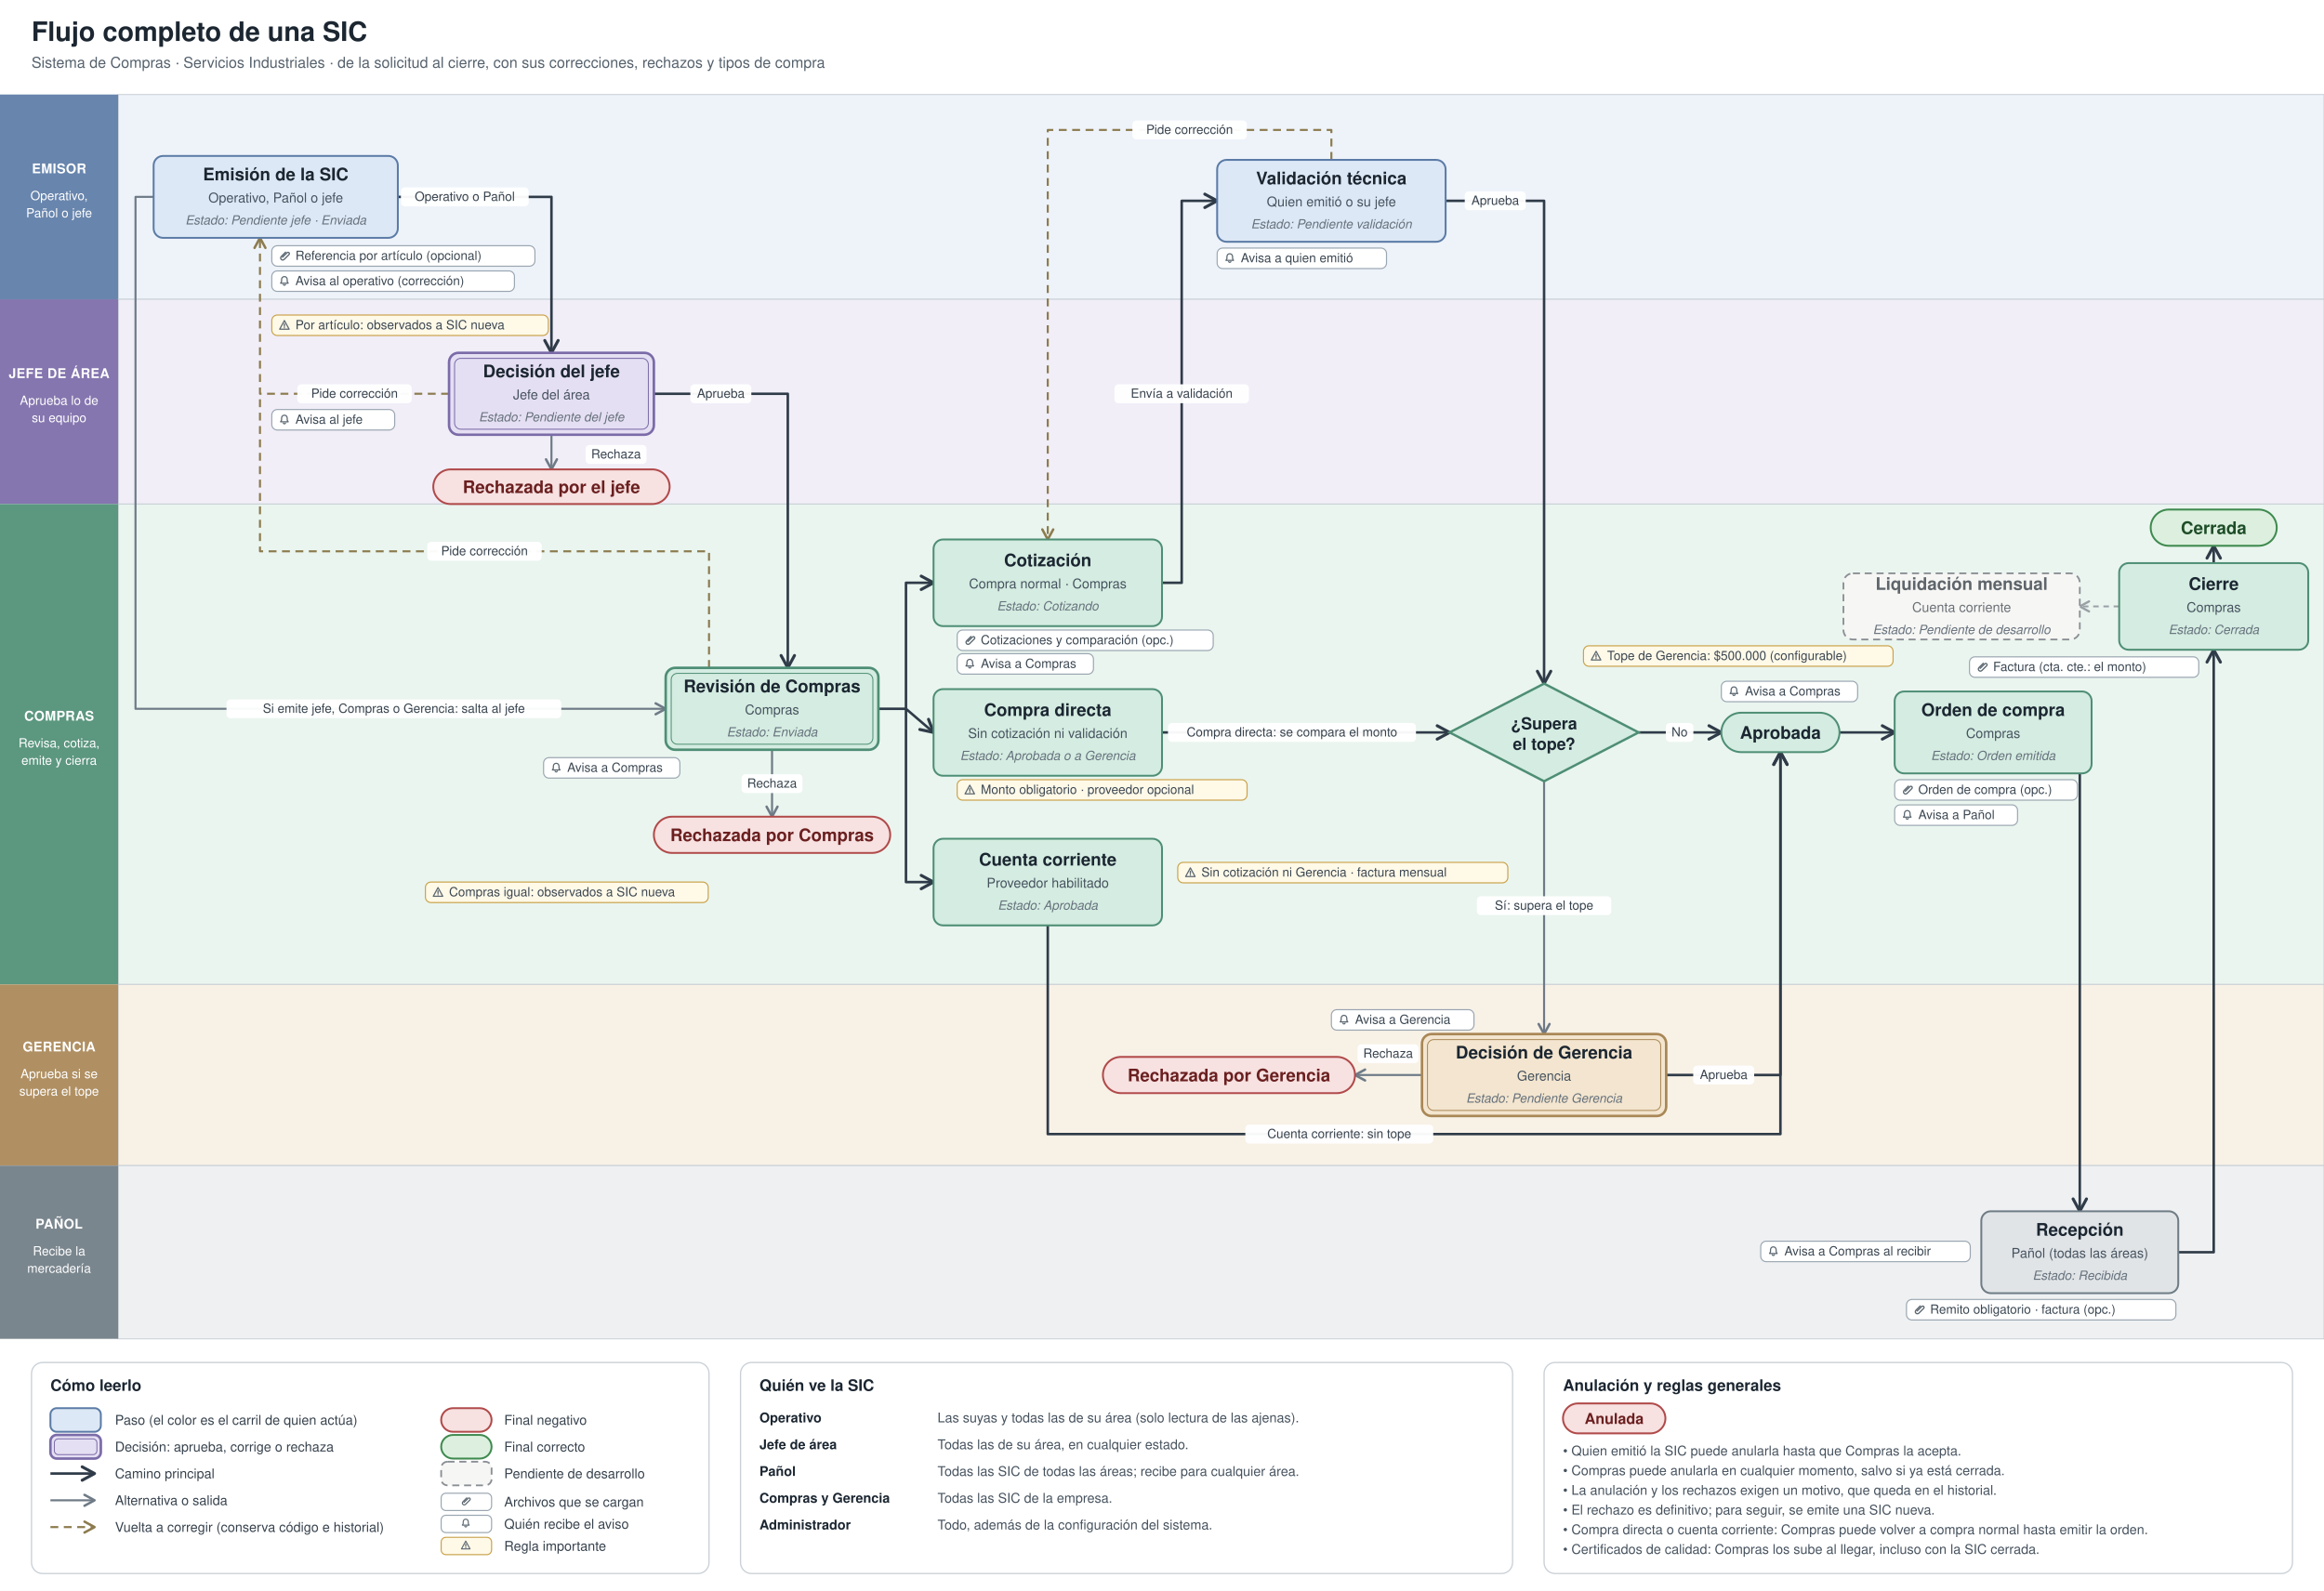
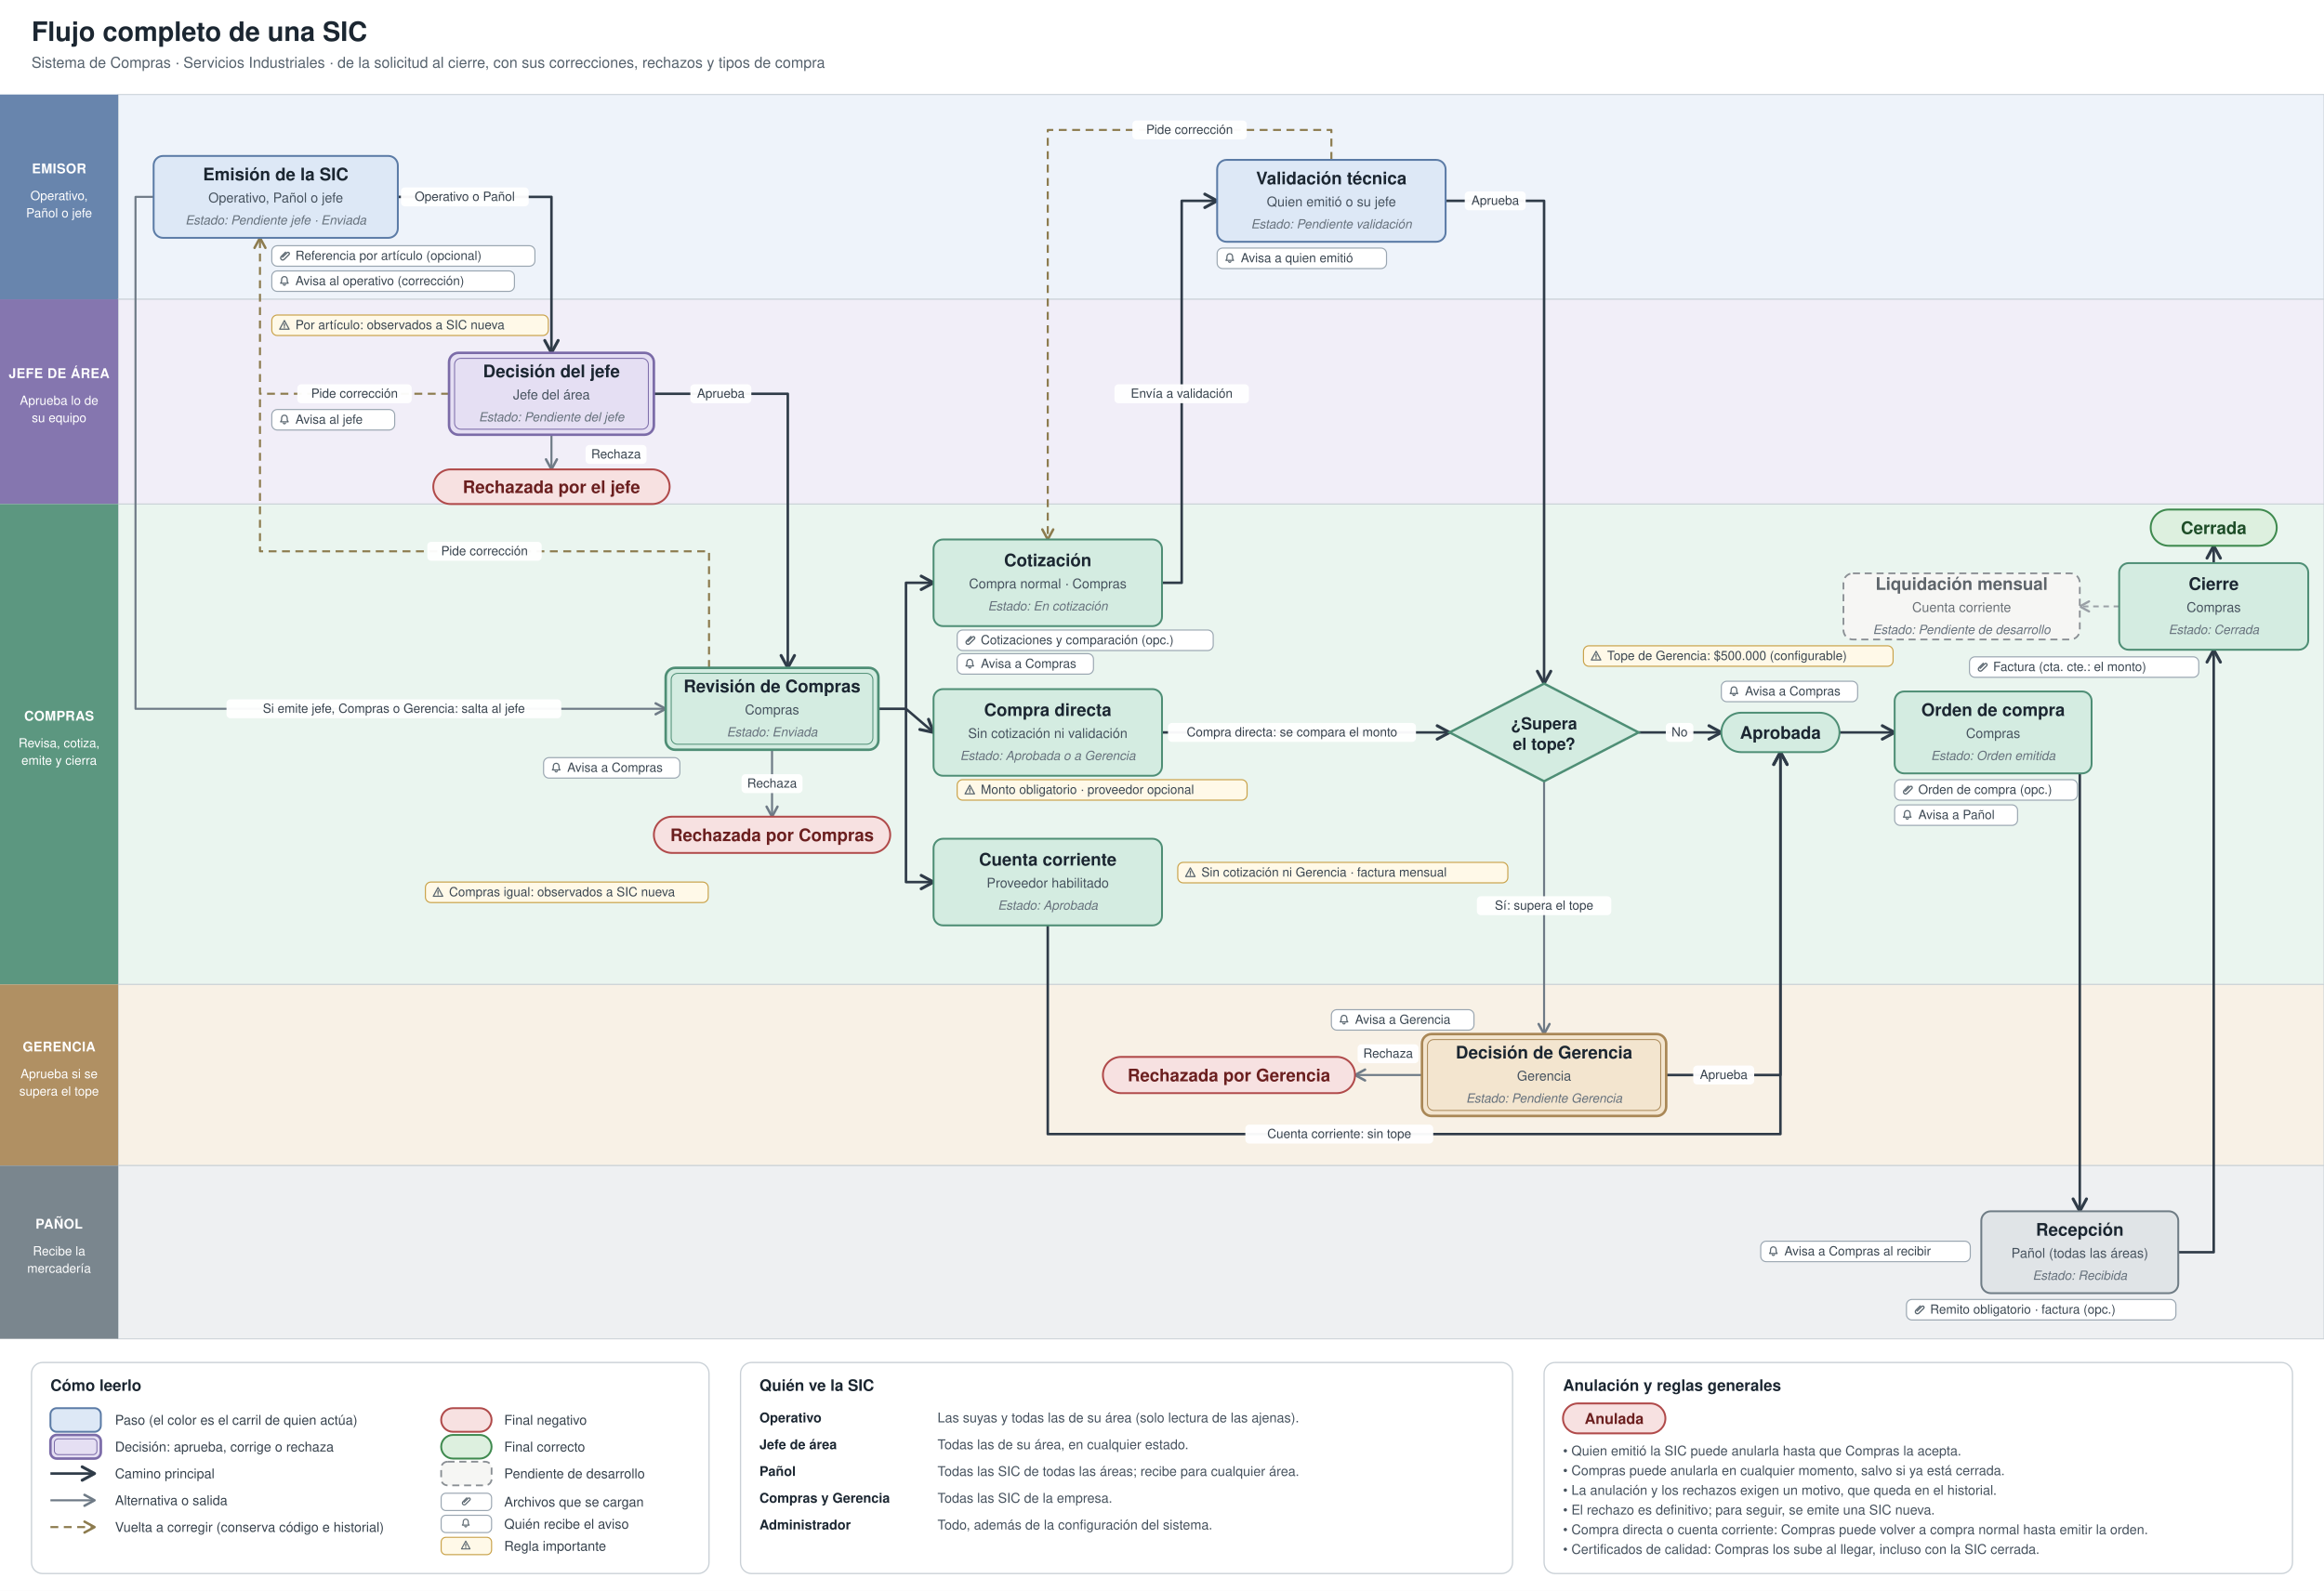
<svg xmlns="http://www.w3.org/2000/svg" id="flow" viewBox="0 0 2950 2020" width="2950" height="2020" font-family="-apple-system, 'Helvetica Neue', Helvetica, Arial, sans-serif" role="img" aria-label="Flujograma completo de una SIC">
  <defs>
    <marker id="ar" viewBox="0 0 10 10" refX="8.5" refY="5" markerWidth="7" markerHeight="7" orient="auto-start-reverse">
      <path d="M1.5 1.2L8.5 5L1.5 8.8" fill="none" stroke="context-stroke" stroke-width="1.7" stroke-linecap="round" stroke-linejoin="round" />
    </marker>
  </defs>
  <rect x="0" y="0" width="2950" height="2020" fill="#FFFFFF" />
  <text x="40" y="52" font-size="34" font-weight="700" fill="#1B2631">Flujo completo de una SIC</text>
  <text x="40" y="86" font-size="19" fill="#55616C">Sistema de Compras · Servicios Industriales · de la solicitud al cierre, con sus correcciones, rechazos y tipos de compra</text>
  <rect x="150" y="120" width="2800" height="260" fill="#EEF3FA" stroke="#C9D0D6" stroke-width="1.2" />
  <rect x="0" y="120" width="150" height="260" fill="#5B7BA6" fill-opacity="0.92" />
  <text x="75" y="220.0" text-anchor="middle" font-size="17" font-weight="700" fill="#FFFFFF" letter-spacing="0.4">EMISOR</text>
  <text x="75" y="254.0" text-anchor="middle" font-size="16" fill="#FFFFFF">Operativo,</text>
  <text x="75" y="276.0" text-anchor="middle" font-size="16" fill="#FFFFFF">Pañol o jefe</text>
  <rect x="150" y="380" width="2800" height="260" fill="#F1EEF8" stroke="#C9D0D6" stroke-width="1.2" />
  <rect x="0" y="380" width="150" height="260" fill="#7B6BA8" fill-opacity="0.92" />
  <text x="75" y="480.0" text-anchor="middle" font-size="17" font-weight="700" fill="#FFFFFF" letter-spacing="0.4">JEFE DE ÁREA</text>
  <text x="75" y="514.0" text-anchor="middle" font-size="16" fill="#FFFFFF">Aprueba lo de</text>
  <text x="75" y="536.0" text-anchor="middle" font-size="16" fill="#FFFFFF">su equipo</text>
  <rect x="150" y="640" width="2800" height="610" fill="#EAF5EF" stroke="#C9D0D6" stroke-width="1.2" />
  <rect x="0" y="640" width="150" height="610" fill="#4E8E75" fill-opacity="0.92" />
  <text x="75" y="915.0" text-anchor="middle" font-size="17" font-weight="700" fill="#FFFFFF" letter-spacing="0.4">COMPRAS</text>
  <text x="75" y="949.0" text-anchor="middle" font-size="16" fill="#FFFFFF">Revisa, cotiza,</text>
  <text x="75" y="971.0" text-anchor="middle" font-size="16" fill="#FFFFFF">emite y cierra</text>
  <rect x="150" y="1250" width="2800" height="230" fill="#F8F1E6" stroke="#C9D0D6" stroke-width="1.2" />
  <rect x="0" y="1250" width="150" height="230" fill="#A98756" fill-opacity="0.92" />
  <text x="75" y="1335.0" text-anchor="middle" font-size="17" font-weight="700" fill="#FFFFFF" letter-spacing="0.4">GERENCIA</text>
  <text x="75" y="1369.0" text-anchor="middle" font-size="16" fill="#FFFFFF">Aprueba si se</text>
  <text x="75" y="1391.0" text-anchor="middle" font-size="16" fill="#FFFFFF">supera el tope</text>
  <rect x="150" y="1480" width="2800" height="220" fill="#EEF0F2" stroke="#C9D0D6" stroke-width="1.2" />
  <rect x="0" y="1480" width="150" height="220" fill="#6F7C85" fill-opacity="0.92" />
  <text x="75" y="1560.0" text-anchor="middle" font-size="17" font-weight="700" fill="#FFFFFF" letter-spacing="0.4">PAÑOL</text>
  <text x="75" y="1594.0" text-anchor="middle" font-size="16" fill="#FFFFFF">Recibe la</text>
  <text x="75" y="1616.0" text-anchor="middle" font-size="16" fill="#FFFFFF">mercadería</text>
  <path d="M505.0,250.0 L700.0,250.0 L700.0,448.0" fill="none" stroke="#2F3B48" stroke-width="3.2" stroke-linejoin="round" marker-end="url(#ar)" />
  <path d="M195.0,250.0 L172.0,250.0 L172.0,900.0 L845.0,900.0" fill="none" stroke="#6E7A86" stroke-width="2.6" stroke-linejoin="round" marker-end="url(#ar)" />
  <path d="M830.0,500.0 L1000.0,500.0 L1000.0,848.0" fill="none" stroke="#2F3B48" stroke-width="3.2" stroke-linejoin="round" marker-end="url(#ar)" />
  <path d="M570.0,500.0 L330.0,500.0 L330.0,302.0" fill="none" stroke="#8C7B4E" stroke-width="2.6" stroke-dasharray="10 7" stroke-linejoin="round" marker-end="url(#ar)" />
  <path d="M900.0,848.0 L900.0,700.0 L330.0,700.0 L330.0,500.0" fill="none" stroke="#8C7B4E" stroke-width="2.6" stroke-dasharray="10 7" stroke-linejoin="round" />
  <path d="M700.0,552.0 L700.0,596.0" fill="none" stroke="#6E7A86" stroke-width="2.6" stroke-linejoin="round" marker-end="url(#ar)" />
  <path d="M980.0,952.0 L980.0,1037.0" fill="none" stroke="#6E7A86" stroke-width="2.6" stroke-linejoin="round" marker-end="url(#ar)" />
  <path d="M1115.0,900.0 L1150.0,900.0" fill="none" stroke="#2F3B48" stroke-width="3.2" stroke-linejoin="round" />
  <path d="M1150.0,900.0 L1150.0,740.0 L1185.0,740.0" fill="none" stroke="#2F3B48" stroke-width="3.2" stroke-linejoin="round" marker-end="url(#ar)" />
  <path d="M1150.0,900.0 L1185.0,930.0" fill="none" stroke="#2F3B48" stroke-width="3.2" stroke-linejoin="round" marker-end="url(#ar)" />
  <path d="M1150.0,900.0 L1150.0,1120.0 L1185.0,1120.0" fill="none" stroke="#2F3B48" stroke-width="3.2" stroke-linejoin="round" marker-end="url(#ar)" />
  <path d="M1475.0,740.0 L1500.0,740.0 L1500.0,255.0 L1545.0,255.0" fill="none" stroke="#2F3B48" stroke-width="3.2" stroke-linejoin="round" marker-end="url(#ar)" />
  <path d="M1690.0,203.0 L1690.0,165.0 L1330.0,165.0 L1330.0,685.0" fill="none" stroke="#8C7B4E" stroke-width="2.6" stroke-dasharray="10 7" stroke-linejoin="round" marker-end="url(#ar)" />
  <path d="M1835.0,255.0 L1960.0,255.0 L1960.0,868.0" fill="none" stroke="#2F3B48" stroke-width="3.2" stroke-linejoin="round" marker-end="url(#ar)" />
  <path d="M1475.0,930.0 L1840.0,930.0" fill="none" stroke="#2F3B48" stroke-width="3.2" stroke-linejoin="round" marker-end="url(#ar)" />
  <path d="M2080.0,930.0 L2185.0,930.0" fill="none" stroke="#2F3B48" stroke-width="3.2" stroke-linejoin="round" marker-end="url(#ar)" />
  <path d="M1960.0,992.0 L1960.0,1313.0" fill="none" stroke="#6E7A86" stroke-width="2.6" stroke-linejoin="round" marker-end="url(#ar)" />
  <path d="M2115.0,1365.0 L2260.0,1365.0 L2260.0,955.0" fill="none" stroke="#2F3B48" stroke-width="3.2" stroke-linejoin="round" marker-end="url(#ar)" />
  <path d="M1805.0,1365.0 L1720.0,1365.0" fill="none" stroke="#6E7A86" stroke-width="2.6" stroke-linejoin="round" marker-end="url(#ar)" />
  <path d="M1330.0,1175.0 L1330.0,1440.0 L2260.0,1440.0 L2260.0,955.0" fill="none" stroke="#2F3B48" stroke-width="3.2" stroke-linejoin="round" marker-end="url(#ar)" />
  <path d="M2335.0,930.0 L2405.0,930.0" fill="none" stroke="#2F3B48" stroke-width="3.2" stroke-linejoin="round" marker-end="url(#ar)" />
  <path d="M2640.0,982.0 L2640.0,1538.0" fill="none" stroke="#2F3B48" stroke-width="3.2" stroke-linejoin="round" marker-end="url(#ar)" />
  <path d="M2765.0,1590.0 L2810.0,1590.0 L2810.0,825.0" fill="none" stroke="#2F3B48" stroke-width="3.2" stroke-linejoin="round" marker-end="url(#ar)" />
  <path d="M2810.0,715.0 L2810.0,693.0" fill="none" stroke="#2F3B48" stroke-width="3.2" stroke-linejoin="round" marker-end="url(#ar)" />
  <path d="M2690.0,770.0 L2640.0,770.0" fill="none" stroke="#9AA0A6" stroke-width="2.4" stroke-dasharray="7 6" stroke-linejoin="round" marker-end="url(#ar)" />
  <g class="node" id="N1">
    <rect x="195.0" y="198.0" width="310" height="104" rx="12" fill="#DDE8F6" stroke="#5B7BA6" stroke-width="2.4" />
    <text x="350" y="229.0" text-anchor="middle" font-size="22" font-weight="600" fill="#1B2631" font-style="normal">Emisión de la SIC</text>
    <text x="350" y="257.0" text-anchor="middle" font-size="17" font-weight="400" fill="#46525E" font-style="normal">Operativo, Pañol o jefe</text>
    <text x="350" y="285.0" text-anchor="middle" font-size="16" font-weight="400" fill="#66717C" font-style="italic">Estado: Pendiente jefe · Enviada</text>
  </g>
  <g class="node" id="D2">
    <rect x="570.0" y="448.0" width="260" height="104" rx="12" fill="#E5DFF3" stroke="#7B6BA8" stroke-width="3.2" />
    <rect x="577.0" y="455.0" width="246" height="90" rx="8" fill="none" stroke="#7B6BA8" stroke-width="1.2" />
    <text x="700" y="479.0" text-anchor="middle" font-size="22" font-weight="600" fill="#1B2631" font-style="normal">Decisión del jefe</text>
    <text x="700" y="507.0" text-anchor="middle" font-size="17" font-weight="400" fill="#46525E" font-style="normal">Jefe del área</text>
    <text x="700" y="535.0" text-anchor="middle" font-size="16" font-weight="400" fill="#66717C" font-style="italic">Estado: Pendiente del jefe</text>
  </g>
  <g class="node" id="FJ">
    <rect x="550.0" y="596.0" width="300" height="44" rx="22.0" fill="#F7E1E1" stroke="#B04A4A" stroke-width="2.4" />
    <text x="700" y="626" text-anchor="middle" font-size="22" font-weight="600" fill="#6B1F1F">Rechazada por el jefe</text>
  </g>
  <g class="node" id="D3">
    <rect x="845.0" y="848.0" width="270" height="104" rx="12" fill="#D4ECE1" stroke="#4E8E75" stroke-width="3.2" />
    <rect x="852.0" y="855.0" width="256" height="90" rx="8" fill="none" stroke="#4E8E75" stroke-width="1.2" />
    <text x="980" y="879.0" text-anchor="middle" font-size="22" font-weight="600" fill="#1B2631" font-style="normal">Revisión de Compras</text>
    <text x="980" y="907.0" text-anchor="middle" font-size="17" font-weight="400" fill="#46525E" font-style="normal">Compras</text>
    <text x="980" y="935.0" text-anchor="middle" font-size="16" font-weight="400" fill="#66717C" font-style="italic">Estado: Enviada</text>
  </g>
  <g class="node" id="FC">
    <rect x="830.0" y="1037.0" width="300" height="46" rx="23.0" fill="#F7E1E1" stroke="#B04A4A" stroke-width="2.4" />
    <text x="980" y="1068" text-anchor="middle" font-size="22" font-weight="600" fill="#6B1F1F">Rechazada por Compras</text>
  </g>
  <g class="node" id="COT">
    <rect x="1185.0" y="685.0" width="290" height="110" rx="12" fill="#D4ECE1" stroke="#4E8E75" stroke-width="2.4" />
    <text x="1330" y="719.0" text-anchor="middle" font-size="22" font-weight="600" fill="#1B2631" font-style="normal">Cotización</text>
    <text x="1330" y="747.0" text-anchor="middle" font-size="17" font-weight="400" fill="#46525E" font-style="normal">Compra normal · Compras</text>
-     <text x="1330" y="775.0" text-anchor="middle" font-size="16" font-weight="400" fill="#66717C" font-style="italic">Estado: Cotizando</text>
+     <text x="1330" y="775.0" text-anchor="middle" font-size="16" font-weight="400" fill="#66717C" font-style="italic">Estado: En cotización</text>
  </g>
  <g class="node" id="DIR">
    <rect x="1185.0" y="875.0" width="290" height="110" rx="12" fill="#D4ECE1" stroke="#4E8E75" stroke-width="2.4" />
    <text x="1330" y="909.0" text-anchor="middle" font-size="22" font-weight="600" fill="#1B2631" font-style="normal">Compra directa</text>
    <text x="1330" y="937.0" text-anchor="middle" font-size="17" font-weight="400" fill="#46525E" font-style="normal">Sin cotización ni validación</text>
    <text x="1330" y="965.0" text-anchor="middle" font-size="16" font-weight="400" fill="#66717C" font-style="italic">Estado: Aprobada o a Gerencia</text>
  </g>
  <g class="node" id="CC">
    <rect x="1185.0" y="1065.0" width="290" height="110" rx="12" fill="#D4ECE1" stroke="#4E8E75" stroke-width="2.4" />
    <text x="1330" y="1099.0" text-anchor="middle" font-size="22" font-weight="600" fill="#1B2631" font-style="normal">Cuenta corriente</text>
    <text x="1330" y="1127.0" text-anchor="middle" font-size="17" font-weight="400" fill="#46525E" font-style="normal">Proveedor habilitado</text>
    <text x="1330" y="1155.0" text-anchor="middle" font-size="16" font-weight="400" fill="#66717C" font-style="italic">Estado: Aprobada</text>
  </g>
  <g class="node" id="V6">
    <rect x="1545.0" y="203.0" width="290" height="104" rx="12" fill="#DDE8F6" stroke="#5B7BA6" stroke-width="2.4" />
    <text x="1690" y="234.0" text-anchor="middle" font-size="22" font-weight="600" fill="#1B2631" font-style="normal">Validación técnica</text>
    <text x="1690" y="262.0" text-anchor="middle" font-size="17" font-weight="400" fill="#46525E" font-style="normal">Quien emitió o su jefe</text>
    <text x="1690" y="290.0" text-anchor="middle" font-size="16" font-weight="400" fill="#66717C" font-style="italic">Estado: Pendiente validación</text>
  </g>
  <g class="node" id="T">
    <polygon points="1960,868.0 2080.0,930 1960,992.0 1840.0,930" fill="#D4ECE1" stroke="#4E8E75" stroke-width="3" />
    <text x="1960" y="926" text-anchor="middle" font-size="21" font-weight="600" fill="#1B2631">¿Supera</text>
    <text x="1960" y="952" text-anchor="middle" font-size="21" font-weight="600" fill="#1B2631">el tope?</text>
  </g>
  <g class="node" id="APR">
    <rect x="2185.0" y="905.0" width="150" height="50" rx="25.0" fill="#D4ECE1" stroke="#4E8E75" stroke-width="2.4" />
    <text x="2260" y="938" text-anchor="middle" font-size="22" font-weight="600" fill="#1B2631">Aprobada</text>
  </g>
  <g class="node" id="G">
    <rect x="1805.0" y="1313.0" width="310" height="104" rx="12" fill="#F3E5CF" stroke="#A98756" stroke-width="3.2" />
    <rect x="1812.0" y="1320.0" width="296" height="90" rx="8" fill="none" stroke="#A98756" stroke-width="1.2" />
    <text x="1960" y="1344.0" text-anchor="middle" font-size="22" font-weight="600" fill="#1B2631" font-style="normal">Decisión de Gerencia</text>
    <text x="1960" y="1372.0" text-anchor="middle" font-size="17" font-weight="400" fill="#46525E" font-style="normal">Gerencia</text>
    <text x="1960" y="1400.0" text-anchor="middle" font-size="16" font-weight="400" fill="#66717C" font-style="italic">Estado: Pendiente Gerencia</text>
  </g>
  <g class="node" id="FG">
    <rect x="1400.0" y="1342.0" width="320" height="46" rx="23.0" fill="#F7E1E1" stroke="#B04A4A" stroke-width="2.4" />
    <text x="1560" y="1373" text-anchor="middle" font-size="22" font-weight="600" fill="#6B1F1F">Rechazada por Gerencia</text>
  </g>
  <g class="node" id="OC">
    <rect x="2405.0" y="878.0" width="250" height="104" rx="12" fill="#D4ECE1" stroke="#4E8E75" stroke-width="2.4" />
    <text x="2530" y="909.0" text-anchor="middle" font-size="22" font-weight="600" fill="#1B2631" font-style="normal">Orden de compra</text>
    <text x="2530" y="937.0" text-anchor="middle" font-size="17" font-weight="400" fill="#46525E" font-style="normal">Compras</text>
    <text x="2530" y="965.0" text-anchor="middle" font-size="16" font-weight="400" fill="#66717C" font-style="italic">Estado: Orden emitida</text>
  </g>
  <g class="node" id="REC">
    <rect x="2515.0" y="1538.0" width="250" height="104" rx="12" fill="#E0E4E7" stroke="#6F7C85" stroke-width="2.4" />
    <text x="2640" y="1569.0" text-anchor="middle" font-size="22" font-weight="600" fill="#1B2631" font-style="normal">Recepción</text>
    <text x="2640" y="1597.0" text-anchor="middle" font-size="17" font-weight="400" fill="#46525E" font-style="normal">Pañol (todas las áreas)</text>
    <text x="2640" y="1625.0" text-anchor="middle" font-size="16" font-weight="400" fill="#66717C" font-style="italic">Estado: Recibida</text>
  </g>
  <g class="node" id="CIE">
    <rect x="2690.0" y="715.0" width="240" height="110" rx="12" fill="#D4ECE1" stroke="#4E8E75" stroke-width="2.4" />
    <text x="2810" y="749.0" text-anchor="middle" font-size="22" font-weight="600" fill="#1B2631" font-style="normal">Cierre</text>
    <text x="2810" y="777.0" text-anchor="middle" font-size="17" font-weight="400" fill="#46525E" font-style="normal">Compras</text>
    <text x="2810" y="805.0" text-anchor="middle" font-size="16" font-weight="400" fill="#66717C" font-style="italic">Estado: Cerrada</text>
  </g>
  <g class="node" id="FCER">
    <rect x="2730.0" y="647.0" width="160" height="46" rx="23.0" fill="#DDF0DF" stroke="#3F8A4F" stroke-width="2.4" />
    <text x="2810" y="678" text-anchor="middle" font-size="22" font-weight="600" fill="#1E4D28">Cerrada</text>
  </g>
  <g class="node" id="PEND">
    <rect x="2340.0" y="728.0" width="300" height="84" rx="12" fill="#F6F6F4" stroke="#8A8F94" stroke-width="2.2" stroke-dasharray="9 6" />
    <text x="2490" y="749.0" text-anchor="middle" font-size="22" font-weight="600" fill="#5E656B" font-style="normal">Liquidación mensual</text>
    <text x="2490" y="777.0" text-anchor="middle" font-size="17" font-weight="400" fill="#6A7076" font-style="normal">Cuenta corriente</text>
    <text x="2490" y="805.0" text-anchor="middle" font-size="16" font-weight="400" fill="#66717C" font-style="italic">Estado: Pendiente de desarrollo</text>
  </g>
  <g class="lbl">
    <rect x="508.9" y="238.0" width="162.2" height="24.0" rx="5" fill="#FFFFFF" fill-opacity="0.96" />
    <text x="590" y="255" text-anchor="middle" font-size="16" font-weight="500" fill="#37424D">Operativo o Pañol</text>
  </g>
  <g class="lbl">
    <rect x="287.5" y="888.0" width="425.0" height="24.0" rx="5" fill="#FFFFFF" fill-opacity="0.96" />
    <text x="500" y="905" text-anchor="middle" font-size="16" font-weight="500" fill="#37424D">Si emite jefe, Compras o Gerencia: salta al jefe</text>
  </g>
  <g class="lbl">
    <rect x="876.3" y="488.0" width="77.4" height="24.0" rx="5" fill="#FFFFFF" fill-opacity="0.96" />
    <text x="915" y="505" text-anchor="middle" font-size="16" font-weight="500" fill="#37424D">Aprueba</text>
  </g>
  <g class="lbl">
    <rect x="377.4" y="488.0" width="145.2" height="24.0" rx="5" fill="#FFFFFF" fill-opacity="0.96" />
    <text x="450" y="505" text-anchor="middle" font-size="16" font-weight="500" fill="#37424D">Pide corrección</text>
  </g>
  <g class="lbl">
    <rect x="542.4" y="688.0" width="145.2" height="24.0" rx="5" fill="#FFFFFF" fill-opacity="0.96" />
    <text x="615" y="705" text-anchor="middle" font-size="16" font-weight="500" fill="#37424D">Pide corrección</text>
  </g>
  <g class="lbl">
    <rect x="743.3" y="565.0" width="77.4" height="24.0" rx="5" fill="#FFFFFF" fill-opacity="0.96" />
    <text x="782" y="582" text-anchor="middle" font-size="16" font-weight="500" fill="#37424D">Rechaza</text>
  </g>
  <g class="lbl">
    <rect x="941.3" y="983.0" width="77.4" height="24.0" rx="5" fill="#FFFFFF" fill-opacity="0.96" />
    <text x="980" y="1000" text-anchor="middle" font-size="16" font-weight="500" fill="#37424D">Rechaza</text>
  </g>
  <g class="lbl">
    <rect x="1414.7" y="488.0" width="170.6" height="24.0" rx="5" fill="#FFFFFF" fill-opacity="0.96" />
    <text x="1500" y="505" text-anchor="middle" font-size="16" font-weight="500" fill="#37424D">Envía a validación</text>
  </g>
  <g class="lbl">
    <rect x="1437.4" y="153.0" width="145.2" height="24.0" rx="5" fill="#FFFFFF" fill-opacity="0.96" />
    <text x="1510" y="170" text-anchor="middle" font-size="16" font-weight="500" fill="#37424D">Pide corrección</text>
  </g>
  <g class="lbl">
    <rect x="1859.3" y="243.0" width="77.4" height="24.0" rx="5" fill="#FFFFFF" fill-opacity="0.96" />
    <text x="1898" y="260" text-anchor="middle" font-size="16" font-weight="500" fill="#37424D">Aprueba</text>
  </g>
  <g class="lbl">
    <rect x="1482.6" y="918.0" width="314.8" height="24.0" rx="5" fill="#FFFFFF" fill-opacity="0.96" />
    <text x="1640" y="935" text-anchor="middle" font-size="16" font-weight="500" fill="#37424D">Compra directa: se compara el monto</text>
  </g>
  <g class="lbl">
    <rect x="2114.5" y="918.0" width="35.0" height="24.0" rx="5" fill="#FFFFFF" fill-opacity="0.96" />
    <text x="2132" y="935" text-anchor="middle" font-size="16" font-weight="500" fill="#37424D">No</text>
  </g>
  <g class="lbl">
    <rect x="1874.7" y="1138.0" width="170.6" height="24.0" rx="5" fill="#FFFFFF" fill-opacity="0.96" />
    <text x="1960" y="1155" text-anchor="middle" font-size="16" font-weight="500" fill="#37424D">Sí: supera el tope</text>
  </g>
  <g class="lbl">
    <rect x="2149.3" y="1353.0" width="77.4" height="24.0" rx="5" fill="#FFFFFF" fill-opacity="0.96" />
    <text x="2188" y="1370" text-anchor="middle" font-size="16" font-weight="500" fill="#37424D">Aprueba</text>
  </g>
  <g class="lbl">
    <rect x="1723.3" y="1326.0" width="77.4" height="24.0" rx="5" fill="#FFFFFF" fill-opacity="0.96" />
    <text x="1762" y="1343" text-anchor="middle" font-size="16" font-weight="500" fill="#37424D">Rechaza</text>
  </g>
  <g class="lbl">
    <rect x="1580.8" y="1428.0" width="238.5" height="24.0" rx="5" fill="#FFFFFF" fill-opacity="0.96" />
    <text x="1700" y="1445" text-anchor="middle" font-size="16" font-weight="500" fill="#37424D">Cuenta corriente: sin tope</text>
  </g>
  <g id="layer-files">
    <g class="tag">
      <rect x="345" y="312" width="334" height="26" rx="7" fill="#FFFFFF" stroke="#9AA6B1" stroke-width="1.4" />
      <g transform="translate(353,317)">
        <path d="M9.5 3.2 4 8.7a2.6 2.6 0 0 0 3.7 3.7l6.2-6.2a1.7 1.7 0 0 0-2.4-2.4L5.6 9.6" fill="none" stroke="#5B6770" stroke-width="1.6" stroke-linecap="round" />
      </g>
      <text x="375" y="330" font-size="16" fill="#3A4651">Referencia por artículo (opcional)</text>
    </g>
    <g class="tag">
      <rect x="1215" y="800" width="325" height="26" rx="7" fill="#FFFFFF" stroke="#9AA6B1" stroke-width="1.4" />
      <g transform="translate(1223,805)">
        <path d="M9.5 3.2 4 8.7a2.6 2.6 0 0 0 3.7 3.7l6.2-6.2a1.7 1.7 0 0 0-2.4-2.4L5.6 9.6" fill="none" stroke="#5B6770" stroke-width="1.6" stroke-linecap="round" />
      </g>
      <text x="1245" y="818" font-size="16" fill="#3A4651">Cotizaciones y comparación (opc.)</text>
    </g>
    <g class="tag">
      <rect x="2405" y="990" width="232" height="26" rx="7" fill="#FFFFFF" stroke="#9AA6B1" stroke-width="1.4" />
      <g transform="translate(2413,995)">
        <path d="M9.5 3.2 4 8.7a2.6 2.6 0 0 0 3.7 3.7l6.2-6.2a1.7 1.7 0 0 0-2.4-2.4L5.6 9.6" fill="none" stroke="#5B6770" stroke-width="1.6" stroke-linecap="round" />
      </g>
      <text x="2435" y="1008" font-size="16" fill="#3A4651">Orden de compra (opc.)</text>
    </g>
    <g class="tag">
      <rect x="2420" y="1650" width="342" height="26" rx="7" fill="#FFFFFF" stroke="#9AA6B1" stroke-width="1.4" />
      <g transform="translate(2428,1655)">
        <path d="M9.5 3.2 4 8.7a2.6 2.6 0 0 0 3.7 3.7l6.2-6.2a1.7 1.7 0 0 0-2.4-2.4L5.6 9.6" fill="none" stroke="#5B6770" stroke-width="1.6" stroke-linecap="round" />
      </g>
      <text x="2450" y="1668" font-size="16" fill="#3A4651">Remito obligatorio · factura (opc.)</text>
    </g>
    <g class="tag">
      <rect x="2500" y="834" width="291" height="26" rx="7" fill="#FFFFFF" stroke="#9AA6B1" stroke-width="1.4" />
      <g transform="translate(2508,839)">
        <path d="M9.5 3.2 4 8.7a2.6 2.6 0 0 0 3.7 3.7l6.2-6.2a1.7 1.7 0 0 0-2.4-2.4L5.6 9.6" fill="none" stroke="#5B6770" stroke-width="1.6" stroke-linecap="round" />
      </g>
      <text x="2530" y="852" font-size="16" fill="#3A4651">Factura (cta. cte.: el monto)</text>
    </g>
  </g>
  <g id="layer-notif">
    <g class="tag">
      <rect x="345" y="344" width="308" height="26" rx="7" fill="#FFFFFF" stroke="#9AA6B1" stroke-width="1.4" />
      <g transform="translate(353,349)">
        <path d="M8 2.2c-2.3 0-3.6 1.7-3.6 4v2.3L3.2 10.6h9.6L11.6 8.5V6.2c0-2.3-1.3-4-3.6-4Z" fill="none" stroke="#5B6770" stroke-width="1.5" stroke-linejoin="round" />
        <path d="M6.6 12.2a1.5 1.5 0 0 0 2.8 0" fill="none" stroke="#5B6770" stroke-width="1.5" stroke-linecap="round" />
      </g>
      <text x="375" y="362" font-size="16" fill="#3A4651">Avisa al operativo (corrección)</text>
    </g>
    <g class="tag">
      <rect x="345" y="520" width="156" height="26" rx="7" fill="#FFFFFF" stroke="#9AA6B1" stroke-width="1.4" />
      <g transform="translate(353,525)">
        <path d="M8 2.2c-2.3 0-3.6 1.7-3.6 4v2.3L3.2 10.6h9.6L11.6 8.5V6.2c0-2.3-1.3-4-3.6-4Z" fill="none" stroke="#5B6770" stroke-width="1.5" stroke-linejoin="round" />
        <path d="M6.6 12.2a1.5 1.5 0 0 0 2.8 0" fill="none" stroke="#5B6770" stroke-width="1.5" stroke-linecap="round" />
      </g>
      <text x="375" y="538" font-size="16" fill="#3A4651">Avisa al jefe</text>
    </g>
    <g class="tag">
      <rect x="690" y="962" width="173" height="26" rx="7" fill="#FFFFFF" stroke="#9AA6B1" stroke-width="1.4" />
      <g transform="translate(698,967)">
        <path d="M8 2.2c-2.3 0-3.6 1.7-3.6 4v2.3L3.2 10.6h9.6L11.6 8.5V6.2c0-2.3-1.3-4-3.6-4Z" fill="none" stroke="#5B6770" stroke-width="1.5" stroke-linejoin="round" />
        <path d="M6.6 12.2a1.5 1.5 0 0 0 2.8 0" fill="none" stroke="#5B6770" stroke-width="1.5" stroke-linecap="round" />
      </g>
      <text x="720" y="980" font-size="16" fill="#3A4651">Avisa a Compras</text>
    </g>
    <g class="tag">
      <rect x="1215" y="830" width="173" height="26" rx="7" fill="#FFFFFF" stroke="#9AA6B1" stroke-width="1.4" />
      <g transform="translate(1223,835)">
        <path d="M8 2.2c-2.3 0-3.6 1.7-3.6 4v2.3L3.2 10.6h9.6L11.6 8.5V6.2c0-2.3-1.3-4-3.6-4Z" fill="none" stroke="#5B6770" stroke-width="1.5" stroke-linejoin="round" />
        <path d="M6.6 12.2a1.5 1.5 0 0 0 2.8 0" fill="none" stroke="#5B6770" stroke-width="1.5" stroke-linecap="round" />
      </g>
      <text x="1245" y="848" font-size="16" fill="#3A4651">Avisa a Compras</text>
    </g>
    <g class="tag">
      <rect x="1545" y="315" width="215" height="26" rx="7" fill="#FFFFFF" stroke="#9AA6B1" stroke-width="1.4" />
      <g transform="translate(1553,320)">
        <path d="M8 2.2c-2.3 0-3.6 1.7-3.6 4v2.3L3.2 10.6h9.6L11.6 8.5V6.2c0-2.3-1.3-4-3.6-4Z" fill="none" stroke="#5B6770" stroke-width="1.5" stroke-linejoin="round" />
        <path d="M6.6 12.2a1.5 1.5 0 0 0 2.8 0" fill="none" stroke="#5B6770" stroke-width="1.5" stroke-linecap="round" />
      </g>
      <text x="1575" y="333" font-size="16" fill="#3A4651">Avisa a quien emitió</text>
    </g>
    <g class="tag">
      <rect x="1690" y="1282" width="181" height="26" rx="7" fill="#FFFFFF" stroke="#9AA6B1" stroke-width="1.4" />
      <g transform="translate(1698,1287)">
        <path d="M8 2.2c-2.3 0-3.6 1.7-3.6 4v2.3L3.2 10.6h9.6L11.6 8.5V6.2c0-2.3-1.3-4-3.6-4Z" fill="none" stroke="#5B6770" stroke-width="1.5" stroke-linejoin="round" />
        <path d="M6.6 12.2a1.5 1.5 0 0 0 2.8 0" fill="none" stroke="#5B6770" stroke-width="1.5" stroke-linecap="round" />
      </g>
      <text x="1720" y="1300" font-size="16" fill="#3A4651">Avisa a Gerencia</text>
    </g>
    <g class="tag">
      <rect x="2185" y="865" width="173" height="26" rx="7" fill="#FFFFFF" stroke="#9AA6B1" stroke-width="1.4" />
      <g transform="translate(2193,870)">
        <path d="M8 2.2c-2.3 0-3.6 1.7-3.6 4v2.3L3.2 10.6h9.6L11.6 8.5V6.2c0-2.3-1.3-4-3.6-4Z" fill="none" stroke="#5B6770" stroke-width="1.5" stroke-linejoin="round" />
        <path d="M6.6 12.2a1.5 1.5 0 0 0 2.8 0" fill="none" stroke="#5B6770" stroke-width="1.5" stroke-linecap="round" />
      </g>
      <text x="2215" y="883" font-size="16" fill="#3A4651">Avisa a Compras</text>
    </g>
    <g class="tag">
      <rect x="2405" y="1022" width="156" height="26" rx="7" fill="#FFFFFF" stroke="#9AA6B1" stroke-width="1.4" />
      <g transform="translate(2413,1027)">
        <path d="M8 2.2c-2.3 0-3.6 1.7-3.6 4v2.3L3.2 10.6h9.6L11.6 8.5V6.2c0-2.3-1.3-4-3.6-4Z" fill="none" stroke="#5B6770" stroke-width="1.5" stroke-linejoin="round" />
        <path d="M6.6 12.2a1.5 1.5 0 0 0 2.8 0" fill="none" stroke="#5B6770" stroke-width="1.5" stroke-linecap="round" />
      </g>
      <text x="2435" y="1040" font-size="16" fill="#3A4651">Avisa a Pañol</text>
    </g>
    <g class="tag">
      <rect x="2235" y="1576" width="266" height="26" rx="7" fill="#FFFFFF" stroke="#9AA6B1" stroke-width="1.4" />
      <g transform="translate(2243,1581)">
        <path d="M8 2.2c-2.3 0-3.6 1.7-3.6 4v2.3L3.2 10.6h9.6L11.6 8.5V6.2c0-2.3-1.3-4-3.6-4Z" fill="none" stroke="#5B6770" stroke-width="1.5" stroke-linejoin="round" />
        <path d="M6.6 12.2a1.5 1.5 0 0 0 2.8 0" fill="none" stroke="#5B6770" stroke-width="1.5" stroke-linecap="round" />
      </g>
      <text x="2265" y="1594" font-size="16" fill="#3A4651">Avisa a Compras al recibir</text>
    </g>
  </g>
  <g id="layer-rules">
    <g class="tag">
      <rect x="1215" y="990" width="368" height="26" rx="7" fill="#FFF9E8" stroke="#C9A24A" stroke-width="1.4" />
      <g transform="translate(1223,995)">
        <path d="M8 2 14 13H2Z" fill="none" stroke="#5B6770" stroke-width="1.5" stroke-linejoin="round" />
        <path d="M8 6.2v3.2M8 11.2v.1" stroke="#5B6770" stroke-width="1.6" stroke-linecap="round" />
      </g>
      <text x="1245" y="1008" font-size="16" fill="#3A4651">Monto obligatorio · proveedor opcional</text>
    </g>
    <g class="tag">
      <rect x="1495" y="1095" width="419" height="26" rx="7" fill="#FFF9E8" stroke="#C9A24A" stroke-width="1.4" />
      <g transform="translate(1503,1100)">
        <path d="M8 2 14 13H2Z" fill="none" stroke="#5B6770" stroke-width="1.5" stroke-linejoin="round" />
        <path d="M8 6.2v3.2M8 11.2v.1" stroke="#5B6770" stroke-width="1.6" stroke-linecap="round" />
      </g>
      <text x="1525" y="1113" font-size="16" fill="#3A4651">Sin cotización ni Gerencia · factura mensual</text>
    </g>
    <g class="tag">
      <rect x="2010" y="820" width="393" height="26" rx="7" fill="#FFF9E8" stroke="#C9A24A" stroke-width="1.4" />
      <g transform="translate(2018,825)">
        <path d="M8 2 14 13H2Z" fill="none" stroke="#5B6770" stroke-width="1.5" stroke-linejoin="round" />
        <path d="M8 6.2v3.2M8 11.2v.1" stroke="#5B6770" stroke-width="1.6" stroke-linecap="round" />
      </g>
      <text x="2040" y="838" font-size="16" fill="#3A4651">Tope de Gerencia: $500.000 (configurable)</text>
    </g>
    <g class="tag">
      <rect x="345" y="400" width="351" height="26" rx="7" fill="#FFF9E8" stroke="#C9A24A" stroke-width="1.4" />
      <g transform="translate(353,405)">
        <path d="M8 2 14 13H2Z" fill="none" stroke="#5B6770" stroke-width="1.5" stroke-linejoin="round" />
        <path d="M8 6.2v3.2M8 11.2v.1" stroke="#5B6770" stroke-width="1.6" stroke-linecap="round" />
      </g>
      <text x="375" y="418" font-size="16" fill="#3A4651">Por artículo: observados a SIC nueva</text>
    </g>
    <g class="tag">
      <rect x="540" y="1120" width="359" height="26" rx="7" fill="#FFF9E8" stroke="#C9A24A" stroke-width="1.4" />
      <g transform="translate(548,1125)">
        <path d="M8 2 14 13H2Z" fill="none" stroke="#5B6770" stroke-width="1.5" stroke-linejoin="round" />
        <path d="M8 6.2v3.2M8 11.2v.1" stroke="#5B6770" stroke-width="1.6" stroke-linecap="round" />
      </g>
      <text x="570" y="1138" font-size="16" fill="#3A4651">Compras igual: observados a SIC nueva</text>
    </g>
  </g>
  <rect x="40" y="1730" width="860" height="268" rx="14" fill="#FFFFFF" stroke="#C9D0D6" stroke-width="1.6" />
  <text x="64" y="1766" font-size="20" font-weight="700" fill="#1B2631">Cómo leerlo</text>
  <g transform="translate(64,1788)">
    <rect x="0" y="0" width="64" height="30" rx="8" fill="#DDE8F6" stroke="#5B7BA6" stroke-width="2.4" />
  </g>
  <text x="146" y="1809" font-size="17" fill="#37424D">Paso (el color es el carril de quien actúa)</text>
  <g transform="translate(64,1822)">
    <rect x="0" y="0" width="64" height="30" rx="8" fill="#E5DFF3" stroke="#7B6BA8" stroke-width="3.2" />
    <rect x="5" y="5" width="54" height="20" rx="5" fill="none" stroke="#7B6BA8" stroke-width="1.2" />
  </g>
  <text x="146" y="1843" font-size="17" fill="#37424D">Decisión: aprueba, corrige o rechaza</text>
  <g transform="translate(64,1856)">
    <path d="M0 15H56" stroke="#2F3B48" stroke-width="3.2" marker-end="url(#ar)" />
  </g>
  <text x="146" y="1877" font-size="17" fill="#37424D">Camino principal</text>
  <g transform="translate(64,1890)">
    <path d="M0 15H56" stroke="#6E7A86" stroke-width="2.6" marker-end="url(#ar)" />
  </g>
  <text x="146" y="1911" font-size="17" fill="#37424D">Alternativa o salida</text>
  <g transform="translate(64,1924)">
    <path d="M0 15H56" stroke="#8C7B4E" stroke-width="2.6" stroke-dasharray="10 7" marker-end="url(#ar)" />
  </g>
  <text x="146" y="1945" font-size="17" fill="#37424D">Vuelta a corregir (conserva código e historial)</text>
  <rect x="560" y="1788" width="64" height="30" rx="15" fill="#F7E1E1" stroke="#B04A4A" stroke-width="2.4" />
  <text x="640" y="1809" font-size="17" fill="#37424D">Final negativo</text>
  <rect x="560" y="1822" width="64" height="30" rx="15" fill="#DDF0DF" stroke="#3F8A4F" stroke-width="2.4" />
  <text x="640" y="1843" font-size="17" fill="#37424D">Final correcto</text>
  <rect x="560" y="1856" width="64" height="30" rx="8" fill="#F6F6F4" stroke="#8A8F94" stroke-width="2.2" stroke-dasharray="9 6" />
  <text x="640" y="1877" font-size="17" fill="#37424D">Pendiente de desarrollo</text>
  <rect x="560" y="1896" width="64" height="22" rx="6" fill="#FFFFFF" stroke="#9AA6B1" stroke-width="1.4" />
  <g transform="translate(584,1899) scale(0.9)">
    <path d="M9.5 3.2 4 8.7a2.6 2.6 0 0 0 3.7 3.7l6.2-6.2a1.7 1.7 0 0 0-2.4-2.4L5.6 9.6" fill="none" stroke="#5B6770" stroke-width="1.6" stroke-linecap="round" />
  </g>
  <text x="640" y="1913" font-size="17" fill="#37424D">Archivos que se cargan</text>
  <rect x="560" y="1924" width="64" height="22" rx="6" fill="#FFFFFF" stroke="#9AA6B1" stroke-width="1.4" />
  <g transform="translate(584,1927) scale(0.9)">
    <path d="M8 2.2c-2.3 0-3.6 1.7-3.6 4v2.3L3.2 10.6h9.6L11.6 8.5V6.2c0-2.3-1.3-4-3.6-4Z" fill="none" stroke="#5B6770" stroke-width="1.5" stroke-linejoin="round" />
    <path d="M6.6 12.2a1.5 1.5 0 0 0 2.8 0" fill="none" stroke="#5B6770" stroke-width="1.5" stroke-linecap="round" />
  </g>
  <text x="640" y="1941" font-size="17" fill="#37424D">Quién recibe el aviso</text>
  <rect x="560" y="1952" width="64" height="22" rx="6" fill="#FFF9E8" stroke="#C9A24A" stroke-width="1.4" />
  <g transform="translate(584,1955) scale(0.9)">
    <path d="M8 2 14 13H2Z" fill="none" stroke="#5B6770" stroke-width="1.5" stroke-linejoin="round" />
    <path d="M8 6.2v3.2M8 11.2v.1" stroke="#5B6770" stroke-width="1.6" stroke-linecap="round" />
  </g>
  <text x="640" y="1969" font-size="17" fill="#37424D">Regla importante</text>
  <rect x="940" y="1730" width="980" height="268" rx="14" fill="#FFFFFF" stroke="#C9D0D6" stroke-width="1.6" />
  <text x="964" y="1766" font-size="20" font-weight="700" fill="#1B2631">Quién ve la SIC</text>
  <text x="964" y="1806" font-size="17" font-weight="600" fill="#1B2631">Operativo</text>
  <text x="1190" y="1806" font-size="17" fill="#46525E">Las suyas y todas las de su área (solo lectura de las ajenas).</text>
  <text x="964" y="1840" font-size="17" font-weight="600" fill="#1B2631">Jefe de área</text>
  <text x="1190" y="1840" font-size="17" fill="#46525E">Todas las de su área, en cualquier estado.</text>
  <text x="964" y="1874" font-size="17" font-weight="600" fill="#1B2631">Pañol</text>
  <text x="1190" y="1874" font-size="17" fill="#46525E">Todas las SIC de todas las áreas; recibe para cualquier área.</text>
  <text x="964" y="1908" font-size="17" font-weight="600" fill="#1B2631">Compras y Gerencia</text>
  <text x="1190" y="1908" font-size="17" fill="#46525E">Todas las SIC de la empresa.</text>
  <text x="964" y="1942" font-size="17" font-weight="600" fill="#1B2631">Administrador</text>
  <text x="1190" y="1942" font-size="17" fill="#46525E">Todo, además de la configuración del sistema.</text>
  <rect x="1960" y="1730" width="950" height="268" rx="14" fill="#FFFFFF" stroke="#C9D0D6" stroke-width="1.6" />
  <text x="1984" y="1766" font-size="20" font-weight="700" fill="#1B2631">Anulación y reglas generales</text>
  <rect x="1984" y="1782" width="130" height="38" rx="19" fill="#F7E1E1" stroke="#B04A4A" stroke-width="2.4" />
  <text x="2049" y="1808" text-anchor="middle" font-size="19" font-weight="600" fill="#6B1F1F">Anulada</text>
  <text x="1984" y="1848" font-size="17" fill="#46525E">• Quien emitió la SIC puede anularla hasta que Compras la acepta.</text>
  <text x="1984" y="1873" font-size="17" fill="#46525E">• Compras puede anularla en cualquier momento, salvo si ya está cerrada.</text>
  <text x="1984" y="1898" font-size="17" fill="#46525E">• La anulación y los rechazos exigen un motivo, que queda en el historial.</text>
  <text x="1984" y="1923" font-size="17" fill="#46525E">• El rechazo es definitivo; para seguir, se emite una SIC nueva.</text>
  <text x="1984" y="1948" font-size="17" fill="#46525E">• Compra directa o cuenta corriente: Compras puede volver a compra normal hasta emitir la orden.</text>
  <text x="1984" y="1973" font-size="17" fill="#46525E">• Certificados de calidad: Compras los sube al llegar, incluso con la SIC cerrada.</text>
</svg>
